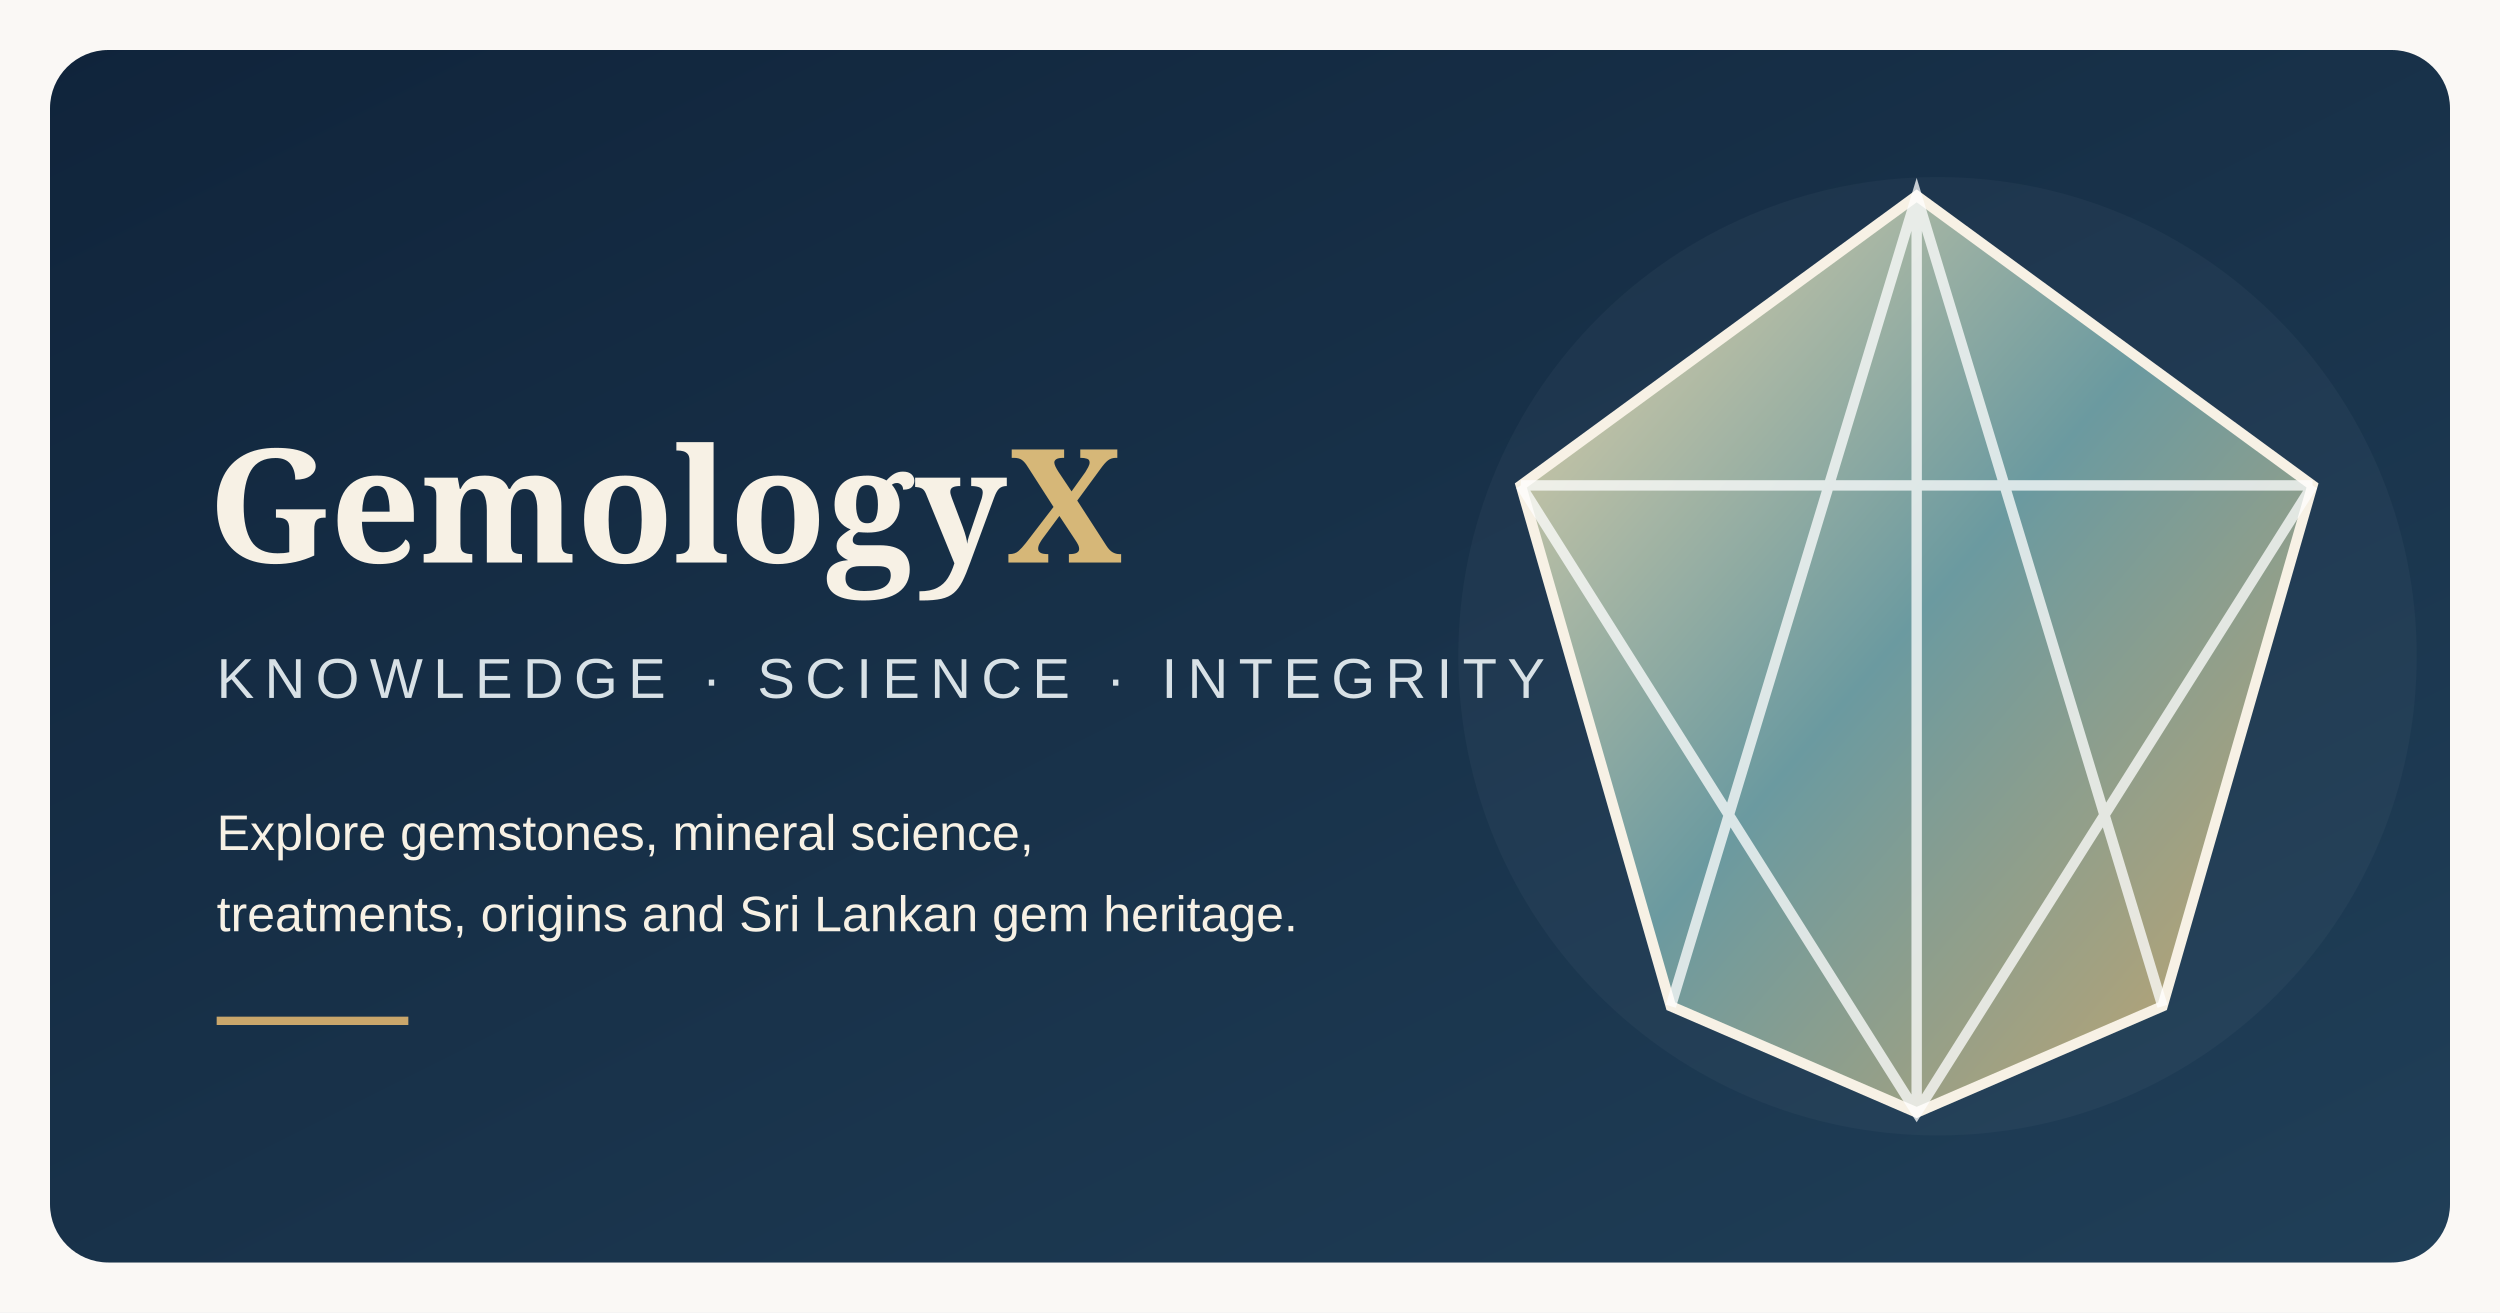
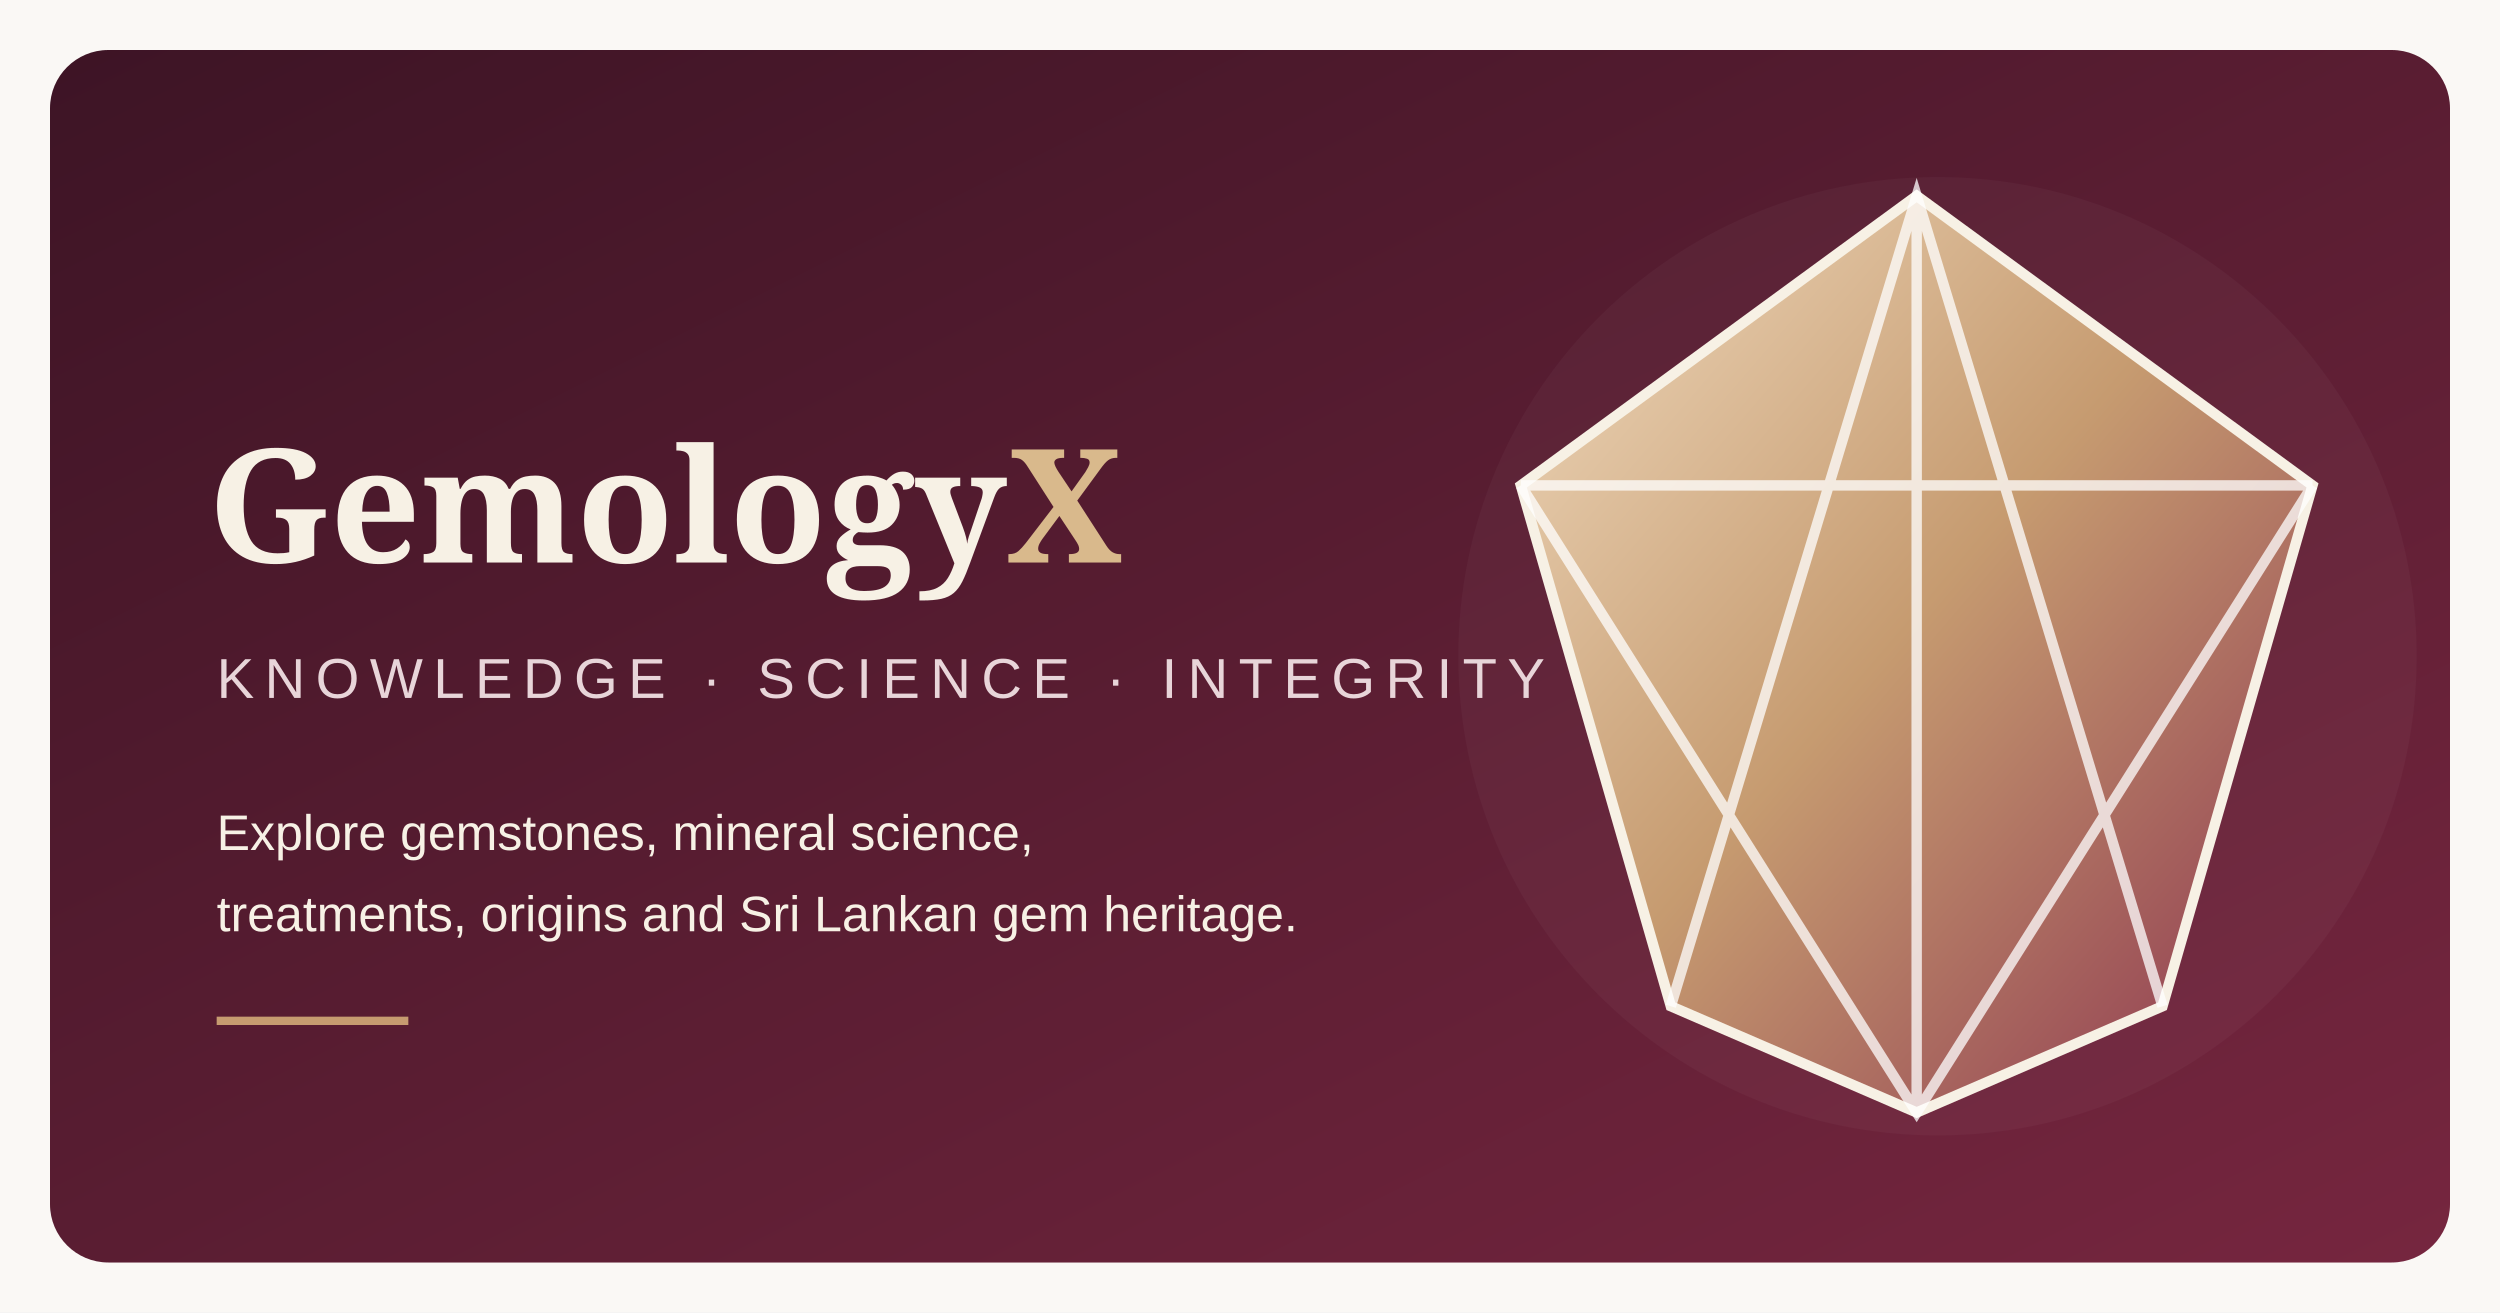
<svg xmlns="http://www.w3.org/2000/svg" width="1200" height="630" viewBox="0 0 1200 630" role="img" aria-labelledby="title desc">
  <defs>
    <linearGradient id="bg" x1="0" y1="0" x2="1" y2="1">
-       <stop stop-color="#10243b" />
-       <stop offset="1" stop-color="#203f58" />
+       <stop stop-color="#3D1425" />
+       <stop offset="1" stop-color="#76263F" />
    </linearGradient>
    <linearGradient id="stone" x1="0" y1="0" x2="1" y2="1">
-       <stop stop-color="#e8d4a8" />
-       <stop offset=".48" stop-color="#6b9aa0" />
-       <stop offset="1" stop-color="#c9a66b" />
+       <stop stop-color="#F1DCC0" />
+       <stop offset=".48" stop-color="#C69B70" />
+       <stop offset="1" stop-color="#8A304D" />
    </linearGradient>
  </defs>
  <rect width="1200" height="630" fill="#faf8f5" />
  <rect x="24" y="24" width="1152" height="582" rx="28" fill="url(#bg)" />
  <circle cx="930" cy="315" r="230" fill="#fff" opacity=".035" />
  <path d="m920 94 190 139-72 250-118 51-118-51-72-250Z" fill="url(#stone)" stroke="#f7f1e5" stroke-width="5" />
  <path d="m920 94 0 440M730 233h380M802 483l118-389 118 389M730 233l190 301 190-301" fill="none" stroke="#fff" stroke-opacity=".75" stroke-width="5" />
-   <text x="100" y="270" fill="#f7f1e5" font-family="Georgia,serif" font-size="76" font-weight="bold">Gemology<tspan fill="#d6b778">X</tspan>
+   <text x="100" y="270" fill="#f7f1e5" font-family="Georgia,serif" font-size="76" font-weight="bold">Gemology<tspan fill="#D9B98C">X</tspan>
  </text>
-   <text x="104" y="335" fill="#d8e1e6" font-family="Arial,sans-serif" font-size="27" letter-spacing="5">KNOWLEDGE · SCIENCE · INTEGRITY</text>
+   <text x="104" y="335" fill="#E8D5D9" font-family="Arial,sans-serif" font-size="27" letter-spacing="5">KNOWLEDGE · SCIENCE · INTEGRITY</text>
  <text x="104" y="408" fill="#f7f1e5" font-family="Arial,sans-serif" font-size="24">Explore gemstones, mineral science,</text>
  <text x="104" y="447" fill="#f7f1e5" font-family="Arial,sans-serif" font-size="24">treatments, origins and Sri Lankan gem heritage.</text>
-   <path d="M104 490h92" stroke="#c9a66b" stroke-width="4" />
+   <path d="M104 490h92" stroke="#C69B70" stroke-width="4" />
</svg>
